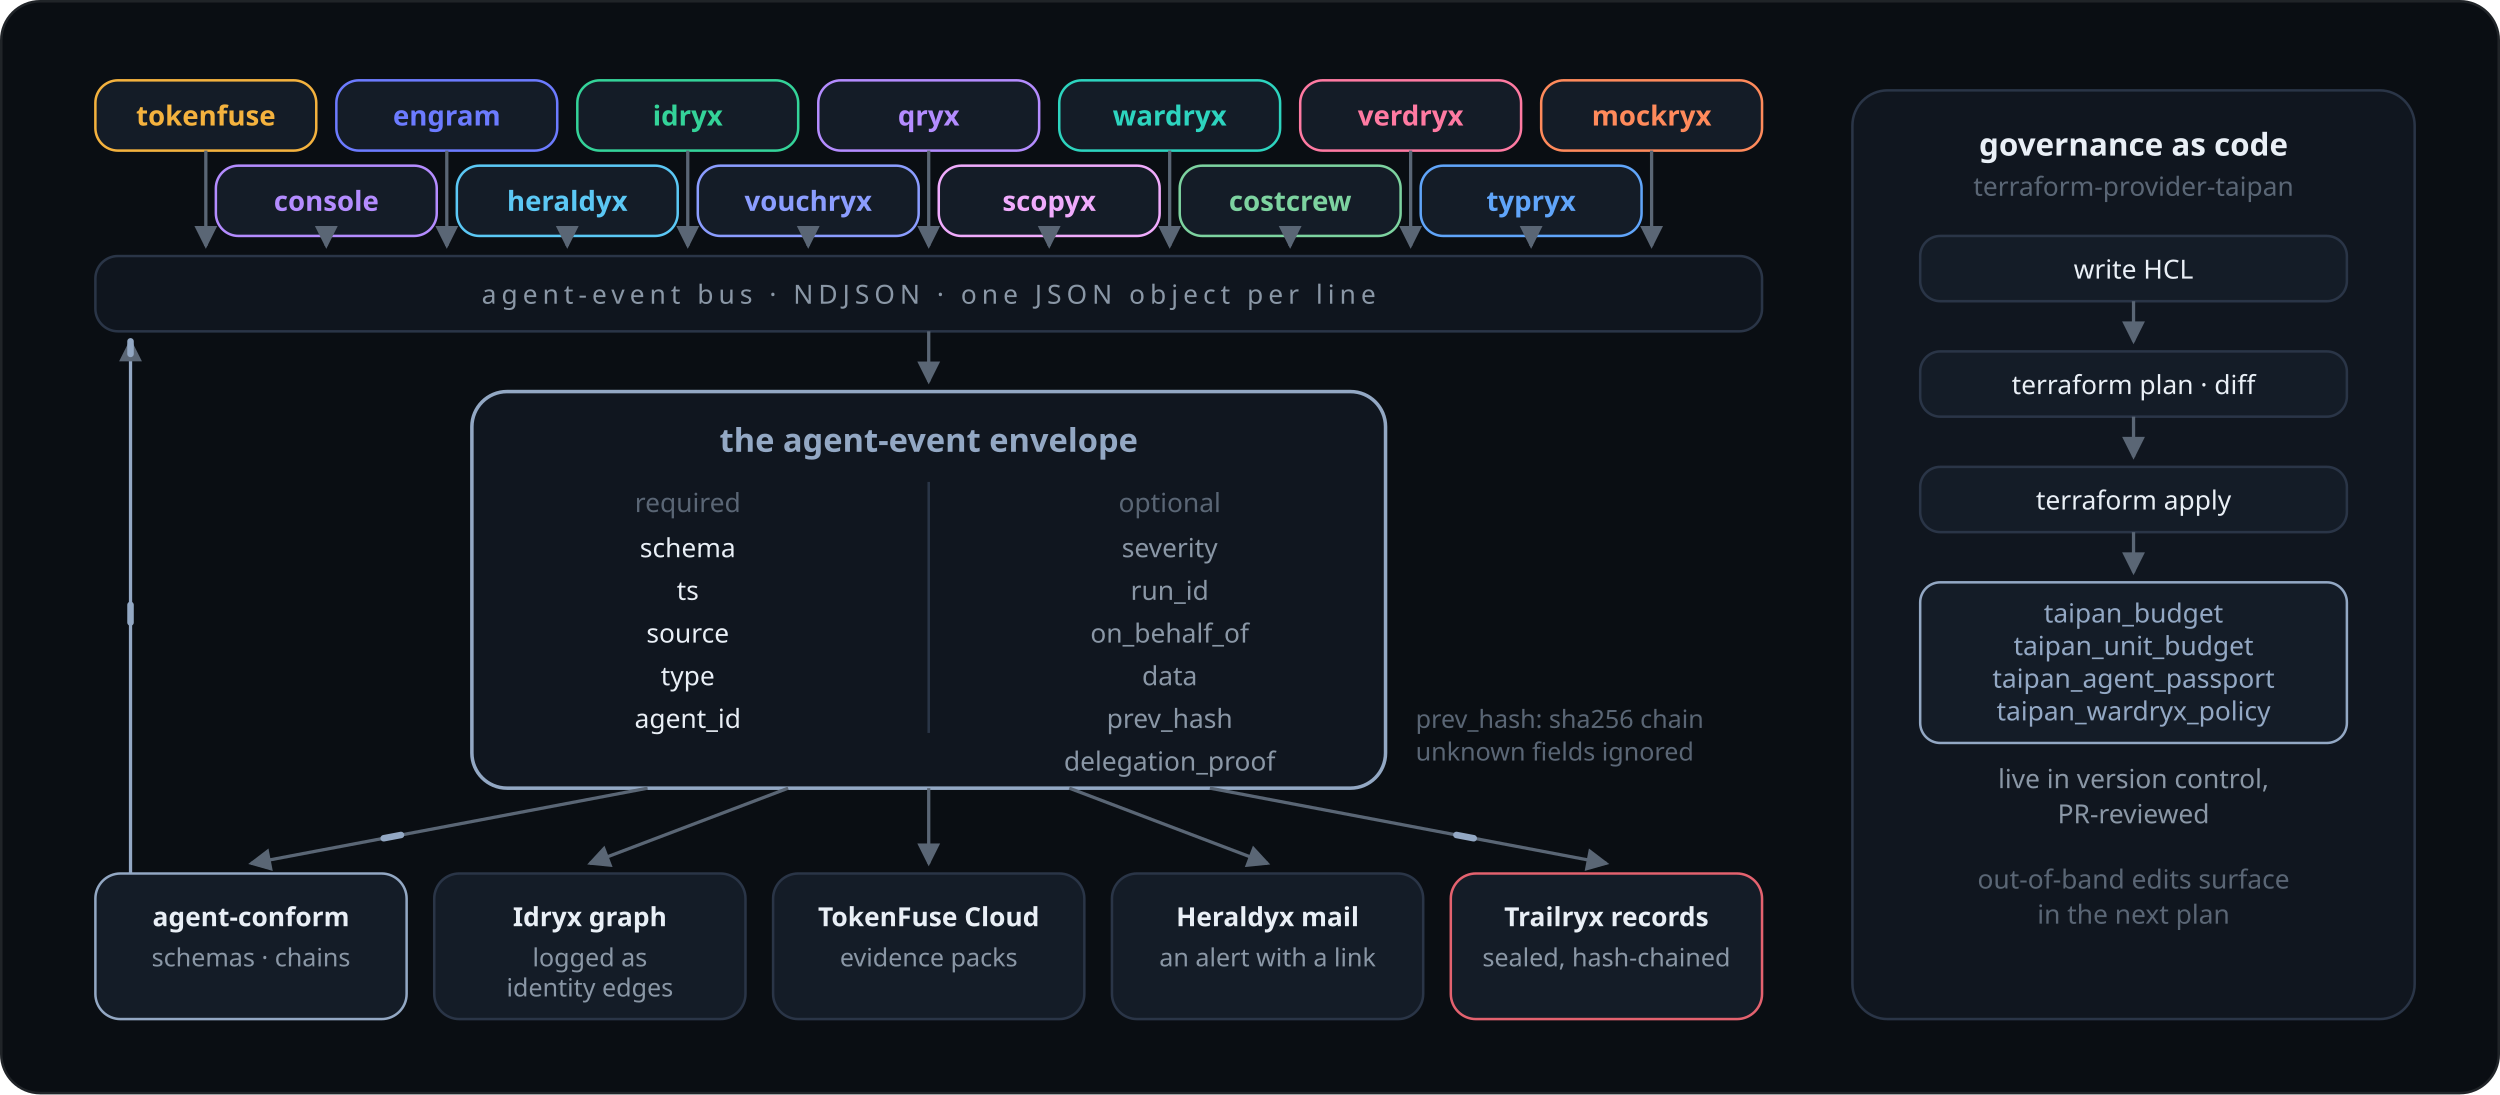
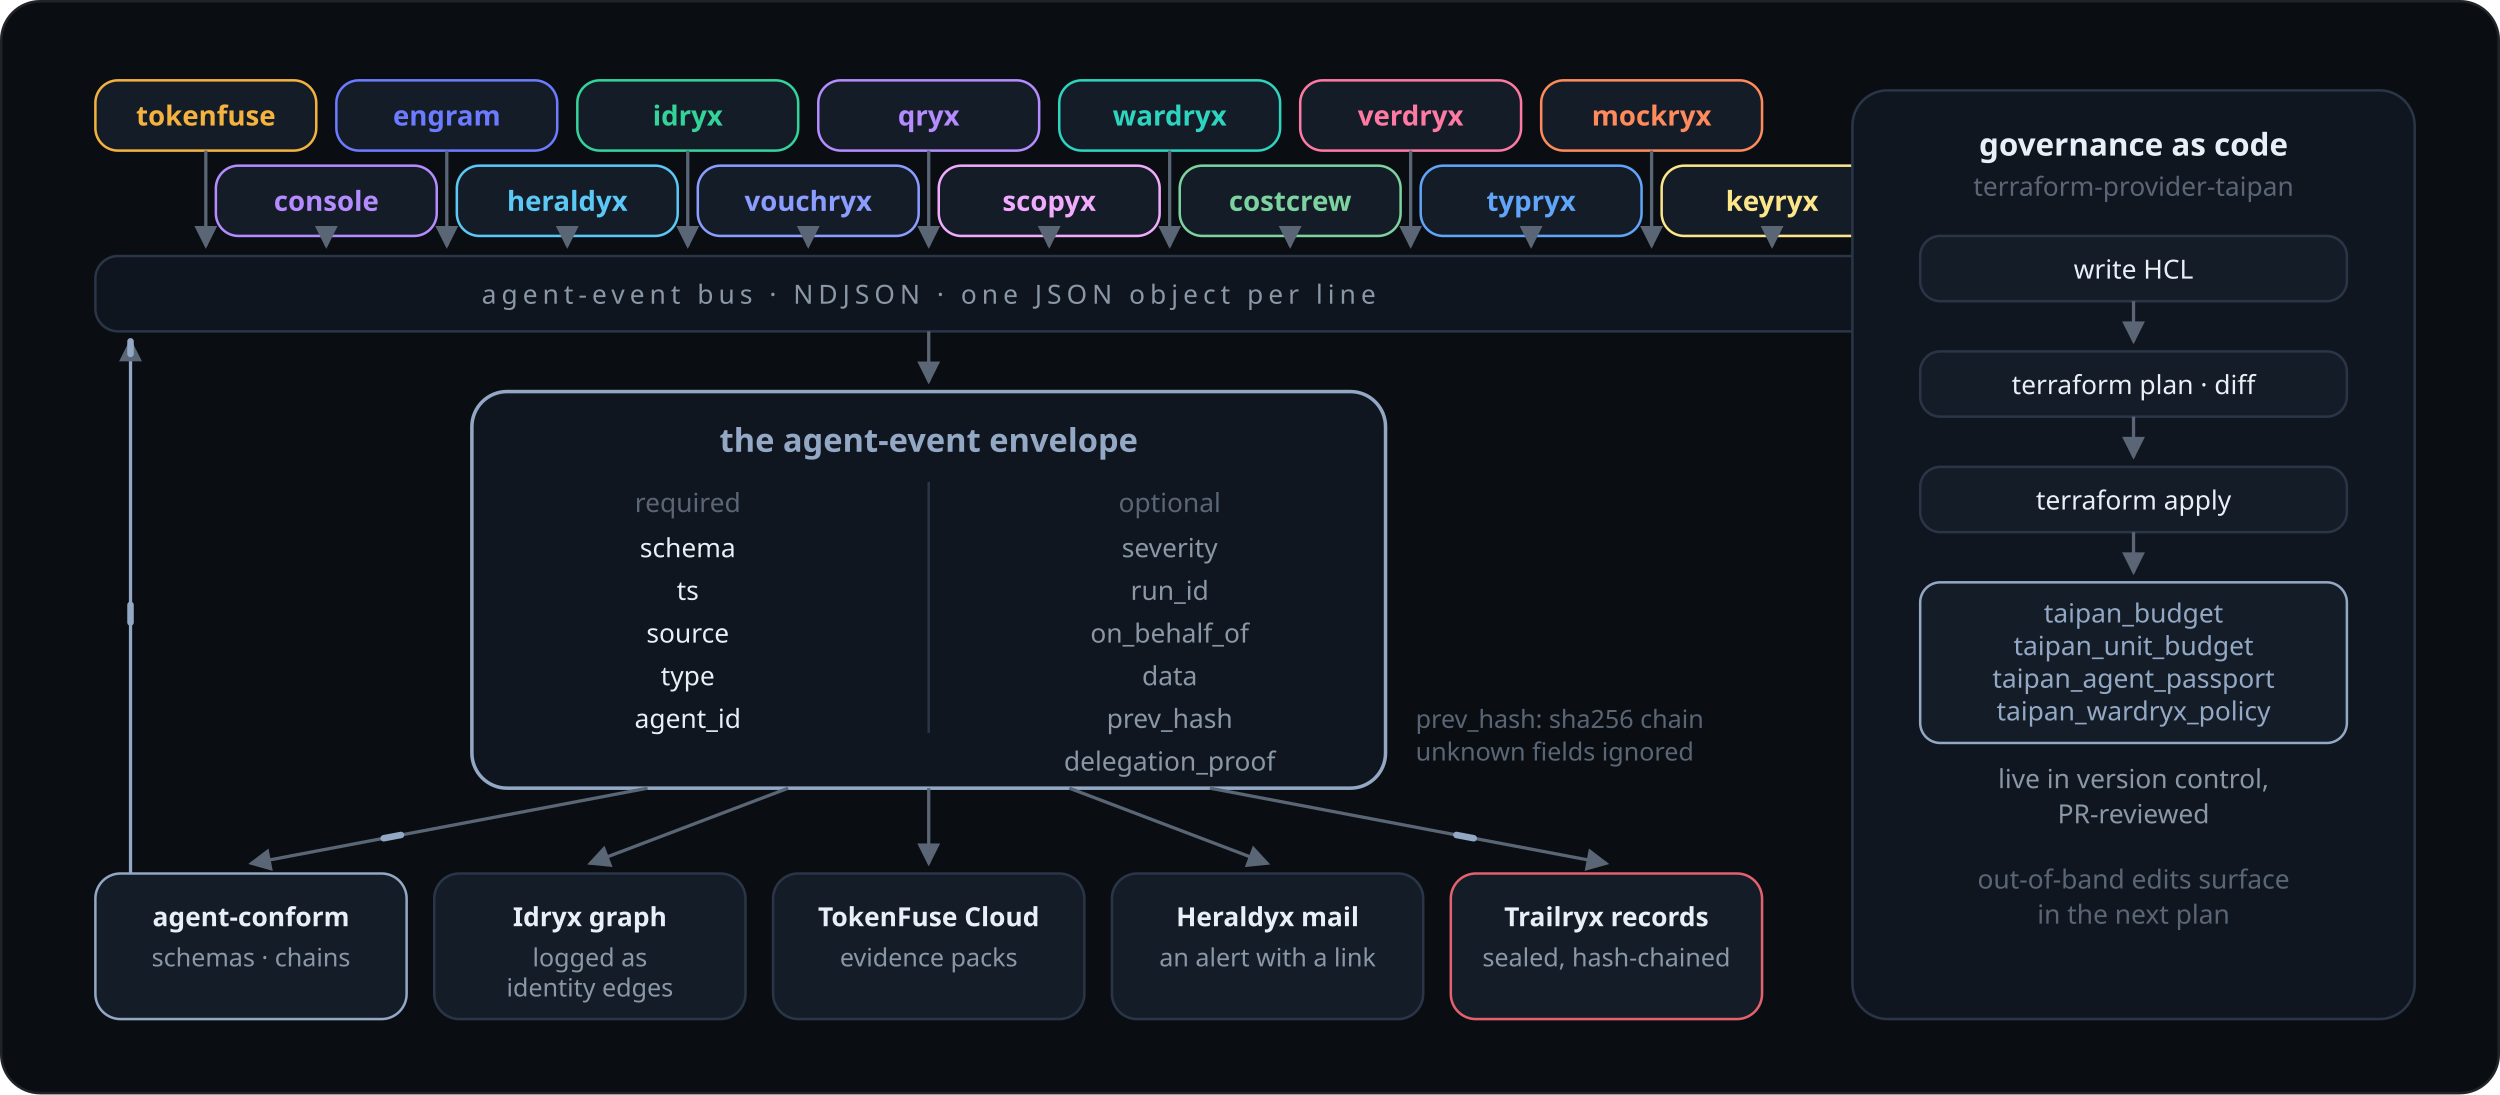
- <svg xmlns="http://www.w3.org/2000/svg" viewBox="-18 -18 996 436" width="996" height="436" role="img" aria-label="Platform: fourteen registered sources write one envelope onto one NDJSON bus, and five consumers read it back">
+ <svg xmlns="http://www.w3.org/2000/svg" viewBox="-18 -18 996 436" width="996" height="436" role="img" aria-label="Platform: fifteen registered sources write one envelope onto one NDJSON bus, and five consumers read it back">
  <rect x="-18" y="-18" width="996" height="436" rx="16" fill="#0A0E13" />
  <rect x="-17.5" y="-17.5" width="995" height="435" rx="15.5" fill="none" stroke="rgba(255,255,255,.09)" />
  <defs>
    <marker id="ap" viewBox="0 0 8 8" refX="7" refY="4" markerWidth="7" markerHeight="7" orient="auto">
      <path d="M0 0 L8 4 L0 8 z" fill="#5A6675" />
    </marker>
  </defs>
  <g font-family="ui-monospace,Menlo" text-anchor="middle">
    <g font-size="11" font-weight="700">
      <rect x="20" y="14" width="88" height="28" rx="9" fill="#141C27" stroke="#F4B23E" />
      <text x="64" y="32" fill="#F4B23E">tokenfuse</text>
      <rect x="116" y="14" width="88" height="28" rx="9" fill="#141C27" stroke="#6C7BFF" />
      <text x="160" y="32" fill="#6C7BFF">engram</text>
      <rect x="212" y="14" width="88" height="28" rx="9" fill="#141C27" stroke="#34D399" />
      <text x="256" y="32" fill="#34D399">idryx</text>
      <rect x="308" y="14" width="88" height="28" rx="9" fill="#141C27" stroke="#B48CFF" />
      <text x="352" y="32" fill="#B48CFF">qryx</text>
      <rect x="404" y="14" width="88" height="28" rx="9" fill="#141C27" stroke="#2DD4BF" />
      <text x="448" y="32" fill="#2DD4BF">wardryx</text>
      <rect x="500" y="14" width="88" height="28" rx="9" fill="#141C27" stroke="#FF7AA2" />
      <text x="544" y="32" fill="#FF7AA2">verdryx</text>
      <rect x="596" y="14" width="88" height="28" rx="9" fill="#141C27" stroke="#FF8A5B" />
      <text x="640" y="32" fill="#FF8A5B">mockryx</text>
      <rect x="68" y="48" width="88" height="28" rx="9" fill="#141C27" stroke="#B48CFF" />
      <text x="112" y="66" fill="#B48CFF">console</text>
      <rect x="164" y="48" width="88" height="28" rx="9" fill="#141C27" stroke="#5BC8F5" />
      <text x="208" y="66" fill="#5BC8F5">heraldyx</text>
      <rect x="260" y="48" width="88" height="28" rx="9" fill="#141C27" stroke="#8B9DFF" />
      <text x="304" y="66" fill="#8B9DFF">vouchryx</text>
      <rect x="356" y="48" width="88" height="28" rx="9" fill="#141C27" stroke="#F0ABFC" />
      <text x="400" y="66" fill="#F0ABFC">scopyx</text>
      <rect x="452" y="48" width="88" height="28" rx="9" fill="#141C27" stroke="#7DD3A0" />
      <text x="496" y="66" fill="#7DD3A0">costcrew</text>
      <rect x="548" y="48" width="88" height="28" rx="9" fill="#141C27" stroke="#60A5FA" />
      <text x="592" y="66" fill="#60A5FA">typryx</text>
-     </g>
-     <rect x="20" y="84" width="664" height="30" rx="9" fill="#0F151E" stroke="#2a3547" />
+       <rect x="644" y="48" width="88" height="28" rx="9" fill="#141C27" stroke="#FDE68A" />
+       <text x="688" y="66" fill="#FDE68A">keyryx</text>
+     </g>
+     <rect x="20" y="84" width="712" height="30" rx="9" fill="#0F151E" stroke="#2a3547" />
    <text x="352" y="103" fill="#8A97A6" font-size="10.5" letter-spacing="2">agent-event bus · NDJSON · one JSON object per line</text>
    <rect x="170" y="138" width="364" height="158" rx="14" fill="#10161F" stroke="#93A8C4" stroke-width="1.4">
      <animate attributeName="stroke-opacity" values="1;.45;1" dur="3.4s" repeatCount="indefinite" />
    </rect>
    <text x="352" y="162" fill="#93A8C4" font-size="13" font-weight="700">the agent-event envelope</text>
    <line x1="352" y1="174" x2="352" y2="274" stroke="#2a3547" />
    <text x="256" y="186" fill="#5A6675" font-size="10.5">required</text>
    <text x="448" y="186" fill="#5A6675" font-size="10.5">optional</text>
    <g font-size="10.5" fill="#E9EFF6">
      <text x="256" y="204">schema</text>
      <text x="256" y="221">ts</text>
      <text x="256" y="238">source</text>
      <text x="256" y="255">type</text>
      <text x="256" y="272">agent_id</text>
    </g>
    <g font-size="10.5" fill="#8A97A6">
      <text x="448" y="204">severity</text>
      <text x="448" y="221">run_id</text>
      <text x="448" y="238">on_behalf_of</text>
      <text x="448" y="255">data</text>
      <text x="448" y="272">prev_hash</text>
      <text x="448" y="289">delegation_proof</text>
    </g>
    <g fill="#5A6675" font-size="10" text-anchor="start">
      <text x="546" y="272">prev_hash: sha256 chain</text>
      <text x="546" y="285">unknown fields ignored</text>
    </g>
    <g font-size="10.5" font-weight="700">
      <rect x="20" y="330" width="124" height="58" rx="10" fill="#141C27" stroke="#93A8C4" />
      <text x="82" y="351" fill="#E9EFF6">agent-conform</text>
      <rect x="155" y="330" width="124" height="58" rx="10" fill="#141C27" stroke="#2a3547" />
      <text x="217" y="351" fill="#E9EFF6">Idryx graph</text>
      <rect x="290" y="330" width="124" height="58" rx="10" fill="#141C27" stroke="#2a3547" />
      <text x="352" y="351" fill="#E9EFF6">TokenFuse Cloud</text>
      <rect x="425" y="330" width="124" height="58" rx="10" fill="#141C27" stroke="#2a3547" />
      <text x="487" y="351" fill="#E9EFF6">Heraldyx mail</text>
      <rect x="560" y="330" width="124" height="58" rx="10" fill="#141C27" stroke="#E4626F" />
      <text x="622" y="351" fill="#E9EFF6">Trailryx records</text>
    </g>
    <g font-size="10" fill="#8A97A6">
      <text x="82" y="367">schemas · chains</text>
      <text x="217" y="367">logged as</text>
      <text x="217" y="379">identity edges</text>
      <text x="352" y="367">evidence packs</text>
      <text x="487" y="367">an alert with a link</text>
      <text x="622" y="367">sealed, hash-chained</text>
    </g>
    <rect x="720" y="18" width="224" height="370" rx="14" fill="#10161F" stroke="#2a3547" />
    <text x="832" y="44" fill="#E9EFF6" font-size="12.5" font-weight="700">governance as code</text>
    <text x="832" y="60" fill="#5A6675" font-size="10.5">terraform-provider-taipan</text>
    <g font-size="10.5">
      <rect x="747" y="76" width="170" height="26" rx="8" fill="#141C27" stroke="#2a3547" />
      <text x="832" y="93" fill="#E9EFF6">write HCL</text>
      <rect x="747" y="122" width="170" height="26" rx="8" fill="#141C27" stroke="#2a3547" />
      <text x="832" y="139" fill="#E9EFF6">terraform plan · diff</text>
      <rect x="747" y="168" width="170" height="26" rx="8" fill="#141C27" stroke="#2a3547" />
      <text x="832" y="185" fill="#E9EFF6">terraform apply</text>
    </g>
    <rect x="747" y="214" width="170" height="64" rx="8" fill="#141C27" stroke="#93A8C4" />
    <g font-size="10.5" fill="#93A8C4">
      <text x="832" y="230">taipan_budget</text>
      <text x="832" y="243">taipan_unit_budget</text>
      <text x="832" y="256">taipan_agent_passport</text>
      <text x="832" y="269">taipan_wardryx_policy</text>
    </g>
    <text x="832" y="296" fill="#8A97A6" font-size="10.5">live in version control,</text>
    <text x="832" y="310" fill="#8A97A6" font-size="10.5">PR-reviewed</text>
    <text x="832" y="336" fill="#5A6675" font-size="10.5">out-of-band edits surface</text>
    <text x="832" y="350" fill="#5A6675" font-size="10.5">in the next plan</text>
  </g>
  <g stroke="#5A6675" stroke-width="1.3" class="flow">
    <line x1="64" y1="42" x2="64" y2="80" marker-end="url(#ap)" />
    <line x1="160" y1="42" x2="160" y2="80" marker-end="url(#ap)" />
    <line x1="256" y1="42" x2="256" y2="80" marker-end="url(#ap)" />
    <line x1="352" y1="42" x2="352" y2="80" marker-end="url(#ap)" />
    <line x1="448" y1="42" x2="448" y2="80" marker-end="url(#ap)" />
    <line x1="544" y1="42" x2="544" y2="80" marker-end="url(#ap)" />
    <line x1="640" y1="42" x2="640" y2="80" marker-end="url(#ap)" />
    <line x1="112" y1="76" x2="112" y2="80" marker-end="url(#ap)" />
    <line x1="208" y1="76" x2="208" y2="80" marker-end="url(#ap)" />
    <line x1="304" y1="76" x2="304" y2="80" marker-end="url(#ap)" />
    <line x1="400" y1="76" x2="400" y2="80" marker-end="url(#ap)" />
    <line x1="496" y1="76" x2="496" y2="80" marker-end="url(#ap)" />
    <line x1="592" y1="76" x2="592" y2="80" marker-end="url(#ap)" />
+     <line x1="688" y1="76" x2="688" y2="80" marker-end="url(#ap)" />
    <line x1="34" y1="330" x2="34" y2="118" stroke="#93A8C4" marker-end="url(#ap)" />
    <line x1="352" y1="114" x2="352" y2="134" marker-end="url(#ap)" />
    <line x1="240" y1="296" x2="82" y2="326" marker-end="url(#ap)" />
    <line x1="296" y1="296" x2="217" y2="326" marker-end="url(#ap)" />
    <line x1="352" y1="296" x2="352" y2="326" marker-end="url(#ap)" />
    <line x1="408" y1="296" x2="487" y2="326" marker-end="url(#ap)" />
    <line x1="464" y1="296" x2="622" y2="326" marker-end="url(#ap)" />
    <line x1="832" y1="102" x2="832" y2="118" marker-end="url(#ap)" />
    <line x1="832" y1="148" x2="832" y2="164" marker-end="url(#ap)" />
    <line x1="832" y1="194" x2="832" y2="210" marker-end="url(#ap)" />
  </g>
  <g fill="none">
    <line x1="64" y1="42" x2="64" y2="80" pathLength="100" stroke="#93A8C4" stroke-width="2.6" stroke-linecap="round" stroke-dasharray="7 100" stroke-dashoffset="7">
      <animate attributeName="stroke-dashoffset" from="7" to="-100" dur="2.4s" begin="-0.00s" repeatCount="indefinite" />
    </line>
    <line x1="160" y1="42" x2="160" y2="80" pathLength="100" stroke="#93A8C4" stroke-width="2.6" stroke-linecap="round" stroke-dasharray="7 100" stroke-dashoffset="7">
      <animate attributeName="stroke-dashoffset" from="7" to="-100" dur="2.4s" begin="-0.37s" repeatCount="indefinite" />
    </line>
    <line x1="256" y1="42" x2="256" y2="80" pathLength="100" stroke="#93A8C4" stroke-width="2.6" stroke-linecap="round" stroke-dasharray="7 100" stroke-dashoffset="7">
      <animate attributeName="stroke-dashoffset" from="7" to="-100" dur="2.4s" begin="-0.74s" repeatCount="indefinite" />
    </line>
    <line x1="352" y1="42" x2="352" y2="80" pathLength="100" stroke="#93A8C4" stroke-width="2.6" stroke-linecap="round" stroke-dasharray="7 100" stroke-dashoffset="7">
      <animate attributeName="stroke-dashoffset" from="7" to="-100" dur="2.4s" begin="-1.11s" repeatCount="indefinite" />
    </line>
    <line x1="448" y1="42" x2="448" y2="80" pathLength="100" stroke="#93A8C4" stroke-width="2.6" stroke-linecap="round" stroke-dasharray="7 100" stroke-dashoffset="7">
      <animate attributeName="stroke-dashoffset" from="7" to="-100" dur="2.4s" begin="-1.48s" repeatCount="indefinite" />
    </line>
    <line x1="544" y1="42" x2="544" y2="80" pathLength="100" stroke="#93A8C4" stroke-width="2.6" stroke-linecap="round" stroke-dasharray="7 100" stroke-dashoffset="7">
      <animate attributeName="stroke-dashoffset" from="7" to="-100" dur="2.4s" begin="-1.85s" repeatCount="indefinite" />
    </line>
    <line x1="640" y1="42" x2="640" y2="80" pathLength="100" stroke="#93A8C4" stroke-width="2.6" stroke-linecap="round" stroke-dasharray="7 100" stroke-dashoffset="7">
      <animate attributeName="stroke-dashoffset" from="7" to="-100" dur="2.4s" begin="-2.22s" repeatCount="indefinite" />
    </line>
    <line x1="112" y1="76" x2="112" y2="80" pathLength="100" stroke="#93A8C4" stroke-width="2.6" stroke-linecap="round" stroke-dasharray="7 100" stroke-dashoffset="7">
      <animate attributeName="stroke-dashoffset" from="7" to="-100" dur="2.4s" begin="-2.59s" repeatCount="indefinite" />
    </line>
    <line x1="208" y1="76" x2="208" y2="80" pathLength="100" stroke="#93A8C4" stroke-width="2.6" stroke-linecap="round" stroke-dasharray="7 100" stroke-dashoffset="7">
      <animate attributeName="stroke-dashoffset" from="7" to="-100" dur="2.4s" begin="-2.96s" repeatCount="indefinite" />
    </line>
    <line x1="304" y1="76" x2="304" y2="80" pathLength="100" stroke="#93A8C4" stroke-width="2.6" stroke-linecap="round" stroke-dasharray="7 100" stroke-dashoffset="7">
      <animate attributeName="stroke-dashoffset" from="7" to="-100" dur="2.4s" begin="-3.33s" repeatCount="indefinite" />
    </line>
    <line x1="400" y1="76" x2="400" y2="80" pathLength="100" stroke="#93A8C4" stroke-width="2.6" stroke-linecap="round" stroke-dasharray="7 100" stroke-dashoffset="7">
      <animate attributeName="stroke-dashoffset" from="7" to="-100" dur="2.4s" begin="-3.70s" repeatCount="indefinite" />
    </line>
    <line x1="496" y1="76" x2="496" y2="80" pathLength="100" stroke="#93A8C4" stroke-width="2.6" stroke-linecap="round" stroke-dasharray="7 100" stroke-dashoffset="7">
      <animate attributeName="stroke-dashoffset" from="7" to="-100" dur="2.4s" begin="-4.07s" repeatCount="indefinite" />
    </line>
    <line x1="592" y1="76" x2="592" y2="80" pathLength="100" stroke="#93A8C4" stroke-width="2.6" stroke-linecap="round" stroke-dasharray="7 100" stroke-dashoffset="7">
      <animate attributeName="stroke-dashoffset" from="7" to="-100" dur="2.4s" begin="-4.44s" repeatCount="indefinite" />
    </line>
+     <line x1="688" y1="76" x2="688" y2="80" pathLength="100" stroke="#93A8C4" stroke-width="2.6" stroke-linecap="round" stroke-dasharray="7 100" stroke-dashoffset="7">
+       <animate attributeName="stroke-dashoffset" from="7" to="-100" dur="2.4s" begin="-4.81s" repeatCount="indefinite" />
+     </line>
    <line x1="34" y1="330" x2="34" y2="118" pathLength="100" stroke="#93A8C4" stroke-width="2.6" stroke-linecap="round" stroke-dasharray="7 100" stroke-dashoffset="7">
-       <animate attributeName="stroke-dashoffset" from="7" to="-100" dur="2.4s" begin="-4.81s" repeatCount="indefinite" />
+       <animate attributeName="stroke-dashoffset" from="7" to="-100" dur="2.4s" begin="-5.18s" repeatCount="indefinite" />
    </line>
    <line x1="352" y1="114" x2="352" y2="134" pathLength="100" stroke="#93A8C4" stroke-width="2.6" stroke-linecap="round" stroke-dasharray="7 100" stroke-dashoffset="7">
-       <animate attributeName="stroke-dashoffset" from="7" to="-100" dur="2.4s" begin="-5.18s" repeatCount="indefinite" />
+       <animate attributeName="stroke-dashoffset" from="7" to="-100" dur="2.4s" begin="-5.55s" repeatCount="indefinite" />
    </line>
    <line x1="240" y1="296" x2="82" y2="326" pathLength="100" stroke="#93A8C4" stroke-width="2.6" stroke-linecap="round" stroke-dasharray="7 100" stroke-dashoffset="7">
-       <animate attributeName="stroke-dashoffset" from="7" to="-100" dur="2.4s" begin="-5.55s" repeatCount="indefinite" />
+       <animate attributeName="stroke-dashoffset" from="7" to="-100" dur="2.4s" begin="-5.92s" repeatCount="indefinite" />
    </line>
    <line x1="296" y1="296" x2="217" y2="326" pathLength="100" stroke="#93A8C4" stroke-width="2.6" stroke-linecap="round" stroke-dasharray="7 100" stroke-dashoffset="7">
-       <animate attributeName="stroke-dashoffset" from="7" to="-100" dur="2.4s" begin="-5.92s" repeatCount="indefinite" />
+       <animate attributeName="stroke-dashoffset" from="7" to="-100" dur="2.4s" begin="-6.29s" repeatCount="indefinite" />
    </line>
    <line x1="352" y1="296" x2="352" y2="326" pathLength="100" stroke="#93A8C4" stroke-width="2.6" stroke-linecap="round" stroke-dasharray="7 100" stroke-dashoffset="7">
-       <animate attributeName="stroke-dashoffset" from="7" to="-100" dur="2.4s" begin="-6.29s" repeatCount="indefinite" />
+       <animate attributeName="stroke-dashoffset" from="7" to="-100" dur="2.4s" begin="-6.66s" repeatCount="indefinite" />
    </line>
    <line x1="408" y1="296" x2="487" y2="326" pathLength="100" stroke="#93A8C4" stroke-width="2.6" stroke-linecap="round" stroke-dasharray="7 100" stroke-dashoffset="7">
-       <animate attributeName="stroke-dashoffset" from="7" to="-100" dur="2.4s" begin="-6.66s" repeatCount="indefinite" />
+       <animate attributeName="stroke-dashoffset" from="7" to="-100" dur="2.4s" begin="-7.03s" repeatCount="indefinite" />
    </line>
    <line x1="464" y1="296" x2="622" y2="326" pathLength="100" stroke="#93A8C4" stroke-width="2.6" stroke-linecap="round" stroke-dasharray="7 100" stroke-dashoffset="7">
-       <animate attributeName="stroke-dashoffset" from="7" to="-100" dur="2.4s" begin="-7.03s" repeatCount="indefinite" />
+       <animate attributeName="stroke-dashoffset" from="7" to="-100" dur="2.4s" begin="-7.40s" repeatCount="indefinite" />
    </line>
    <line x1="832" y1="102" x2="832" y2="118" pathLength="100" stroke="#93A8C4" stroke-width="2.6" stroke-linecap="round" stroke-dasharray="7 100" stroke-dashoffset="7">
-       <animate attributeName="stroke-dashoffset" from="7" to="-100" dur="2.4s" begin="-7.40s" repeatCount="indefinite" />
+       <animate attributeName="stroke-dashoffset" from="7" to="-100" dur="2.4s" begin="-7.77s" repeatCount="indefinite" />
    </line>
    <line x1="832" y1="148" x2="832" y2="164" pathLength="100" stroke="#93A8C4" stroke-width="2.6" stroke-linecap="round" stroke-dasharray="7 100" stroke-dashoffset="7">
-       <animate attributeName="stroke-dashoffset" from="7" to="-100" dur="2.4s" begin="-7.77s" repeatCount="indefinite" />
+       <animate attributeName="stroke-dashoffset" from="7" to="-100" dur="2.4s" begin="-8.14s" repeatCount="indefinite" />
    </line>
    <line x1="832" y1="194" x2="832" y2="210" pathLength="100" stroke="#93A8C4" stroke-width="2.6" stroke-linecap="round" stroke-dasharray="7 100" stroke-dashoffset="7">
-       <animate attributeName="stroke-dashoffset" from="7" to="-100" dur="2.4s" begin="-8.14s" repeatCount="indefinite" />
+       <animate attributeName="stroke-dashoffset" from="7" to="-100" dur="2.4s" begin="-8.51s" repeatCount="indefinite" />
    </line>
  </g>
</svg>
